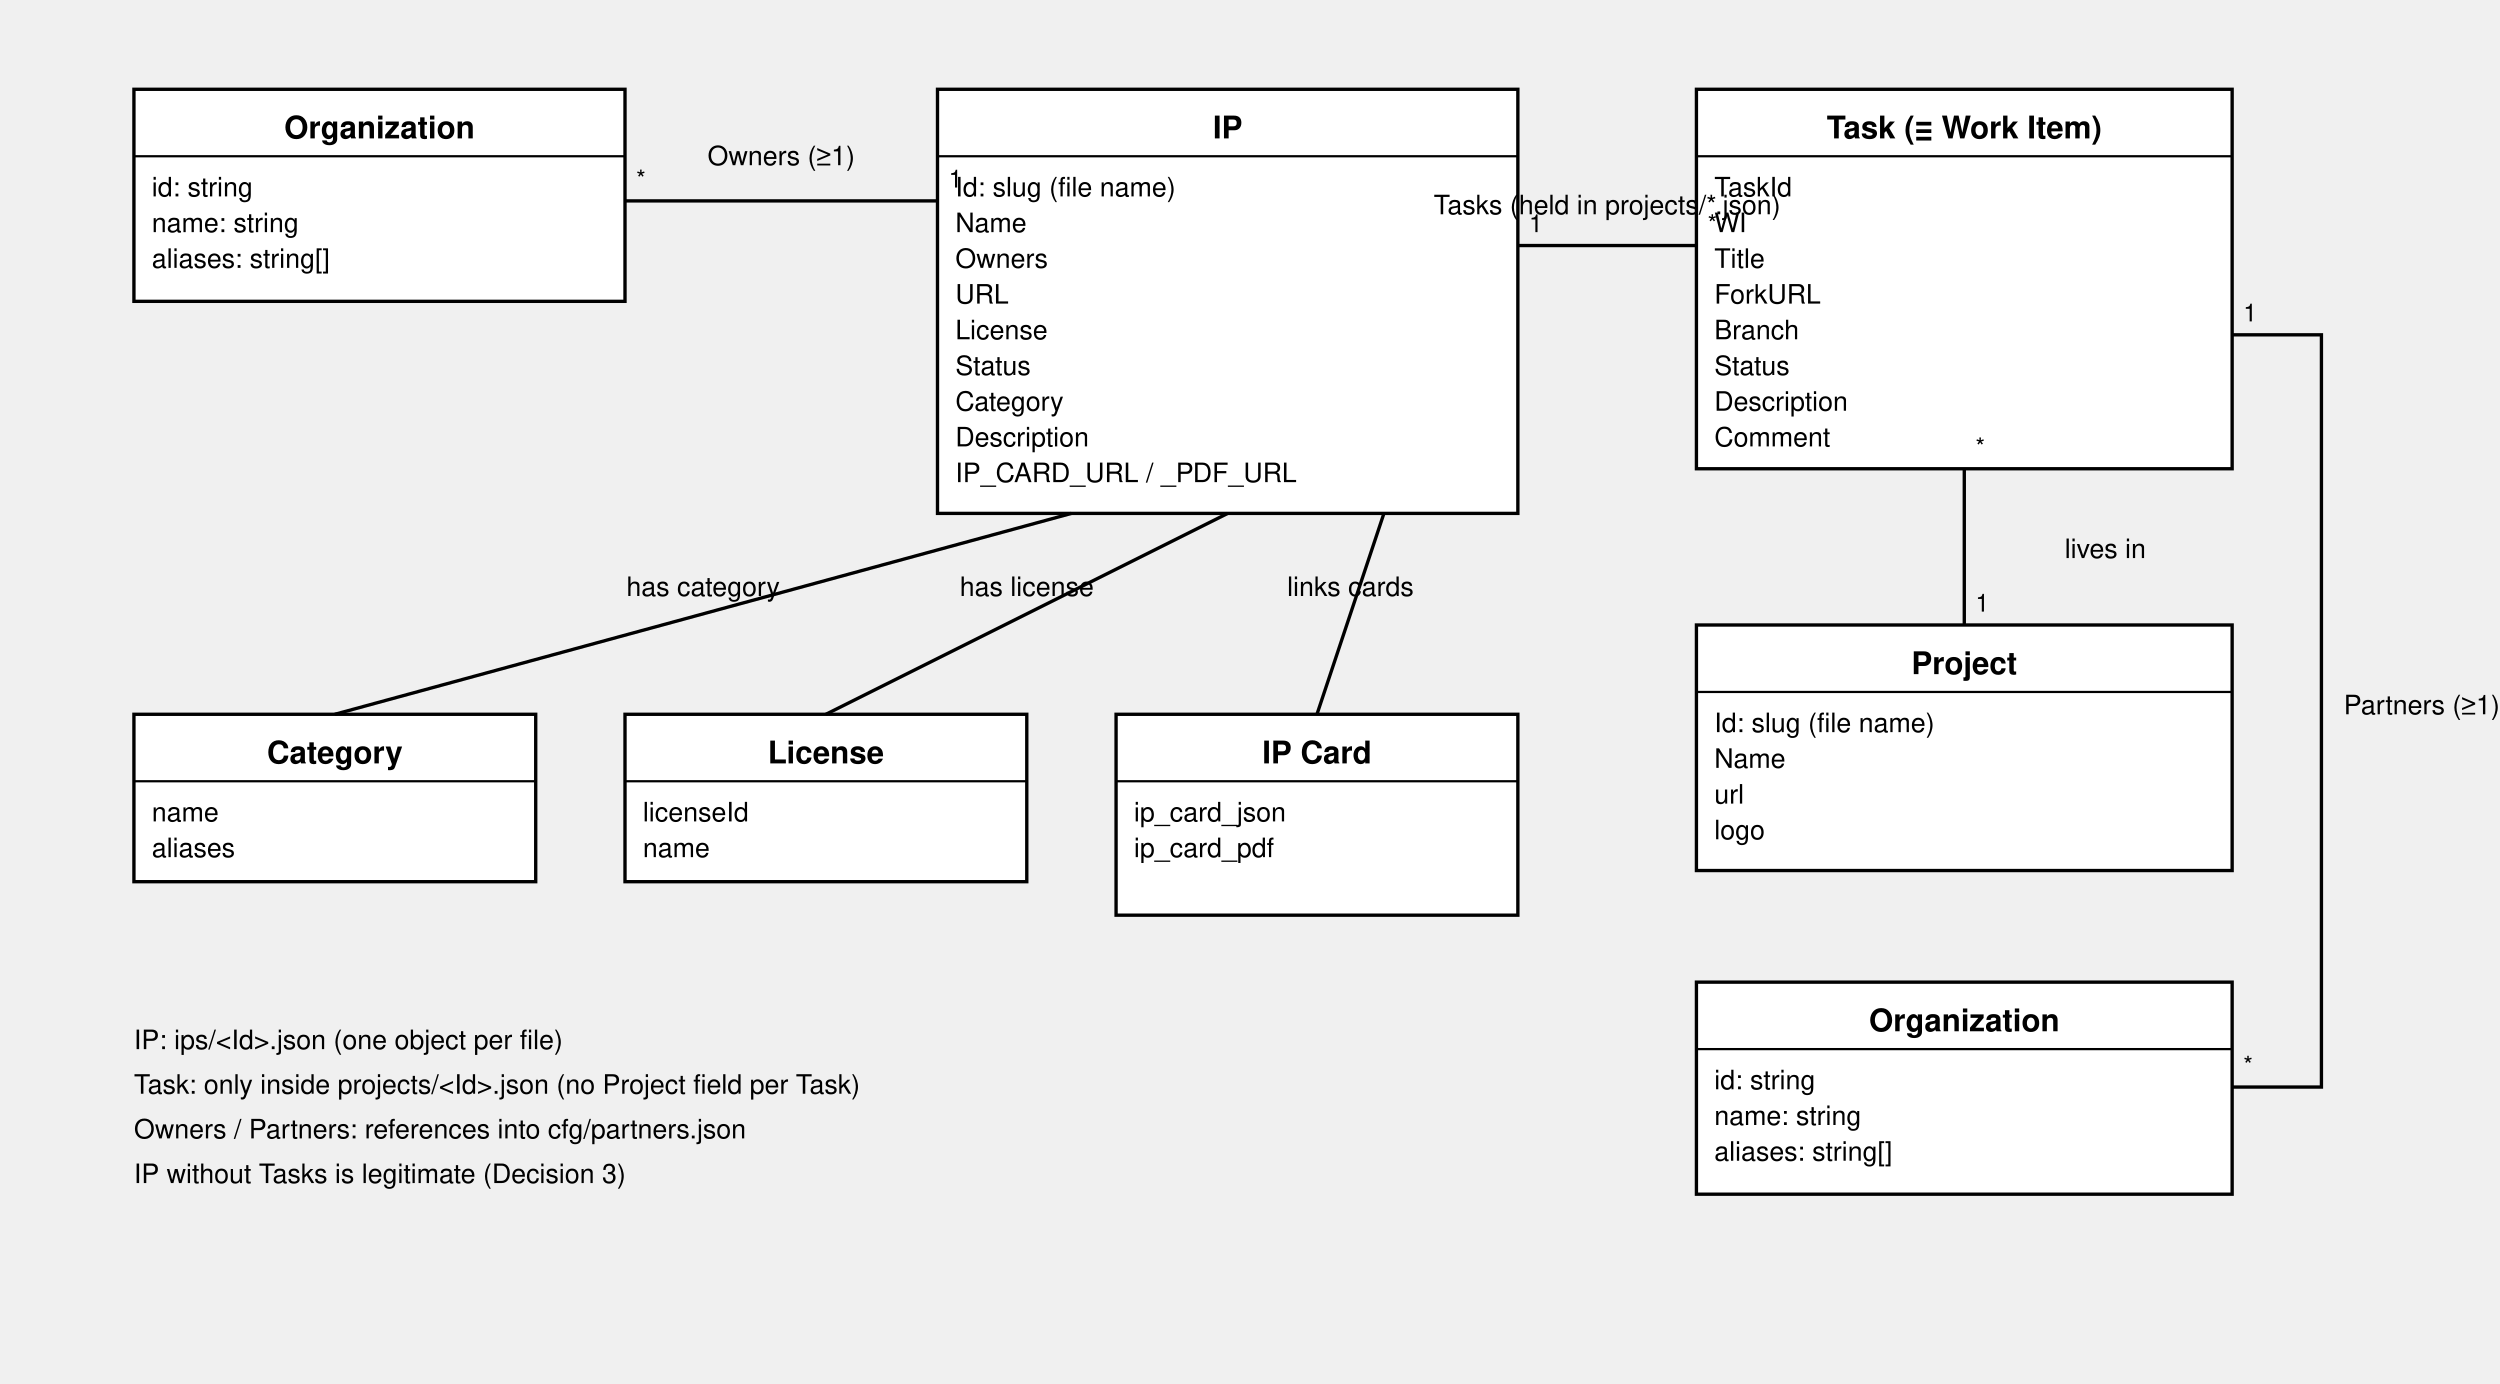
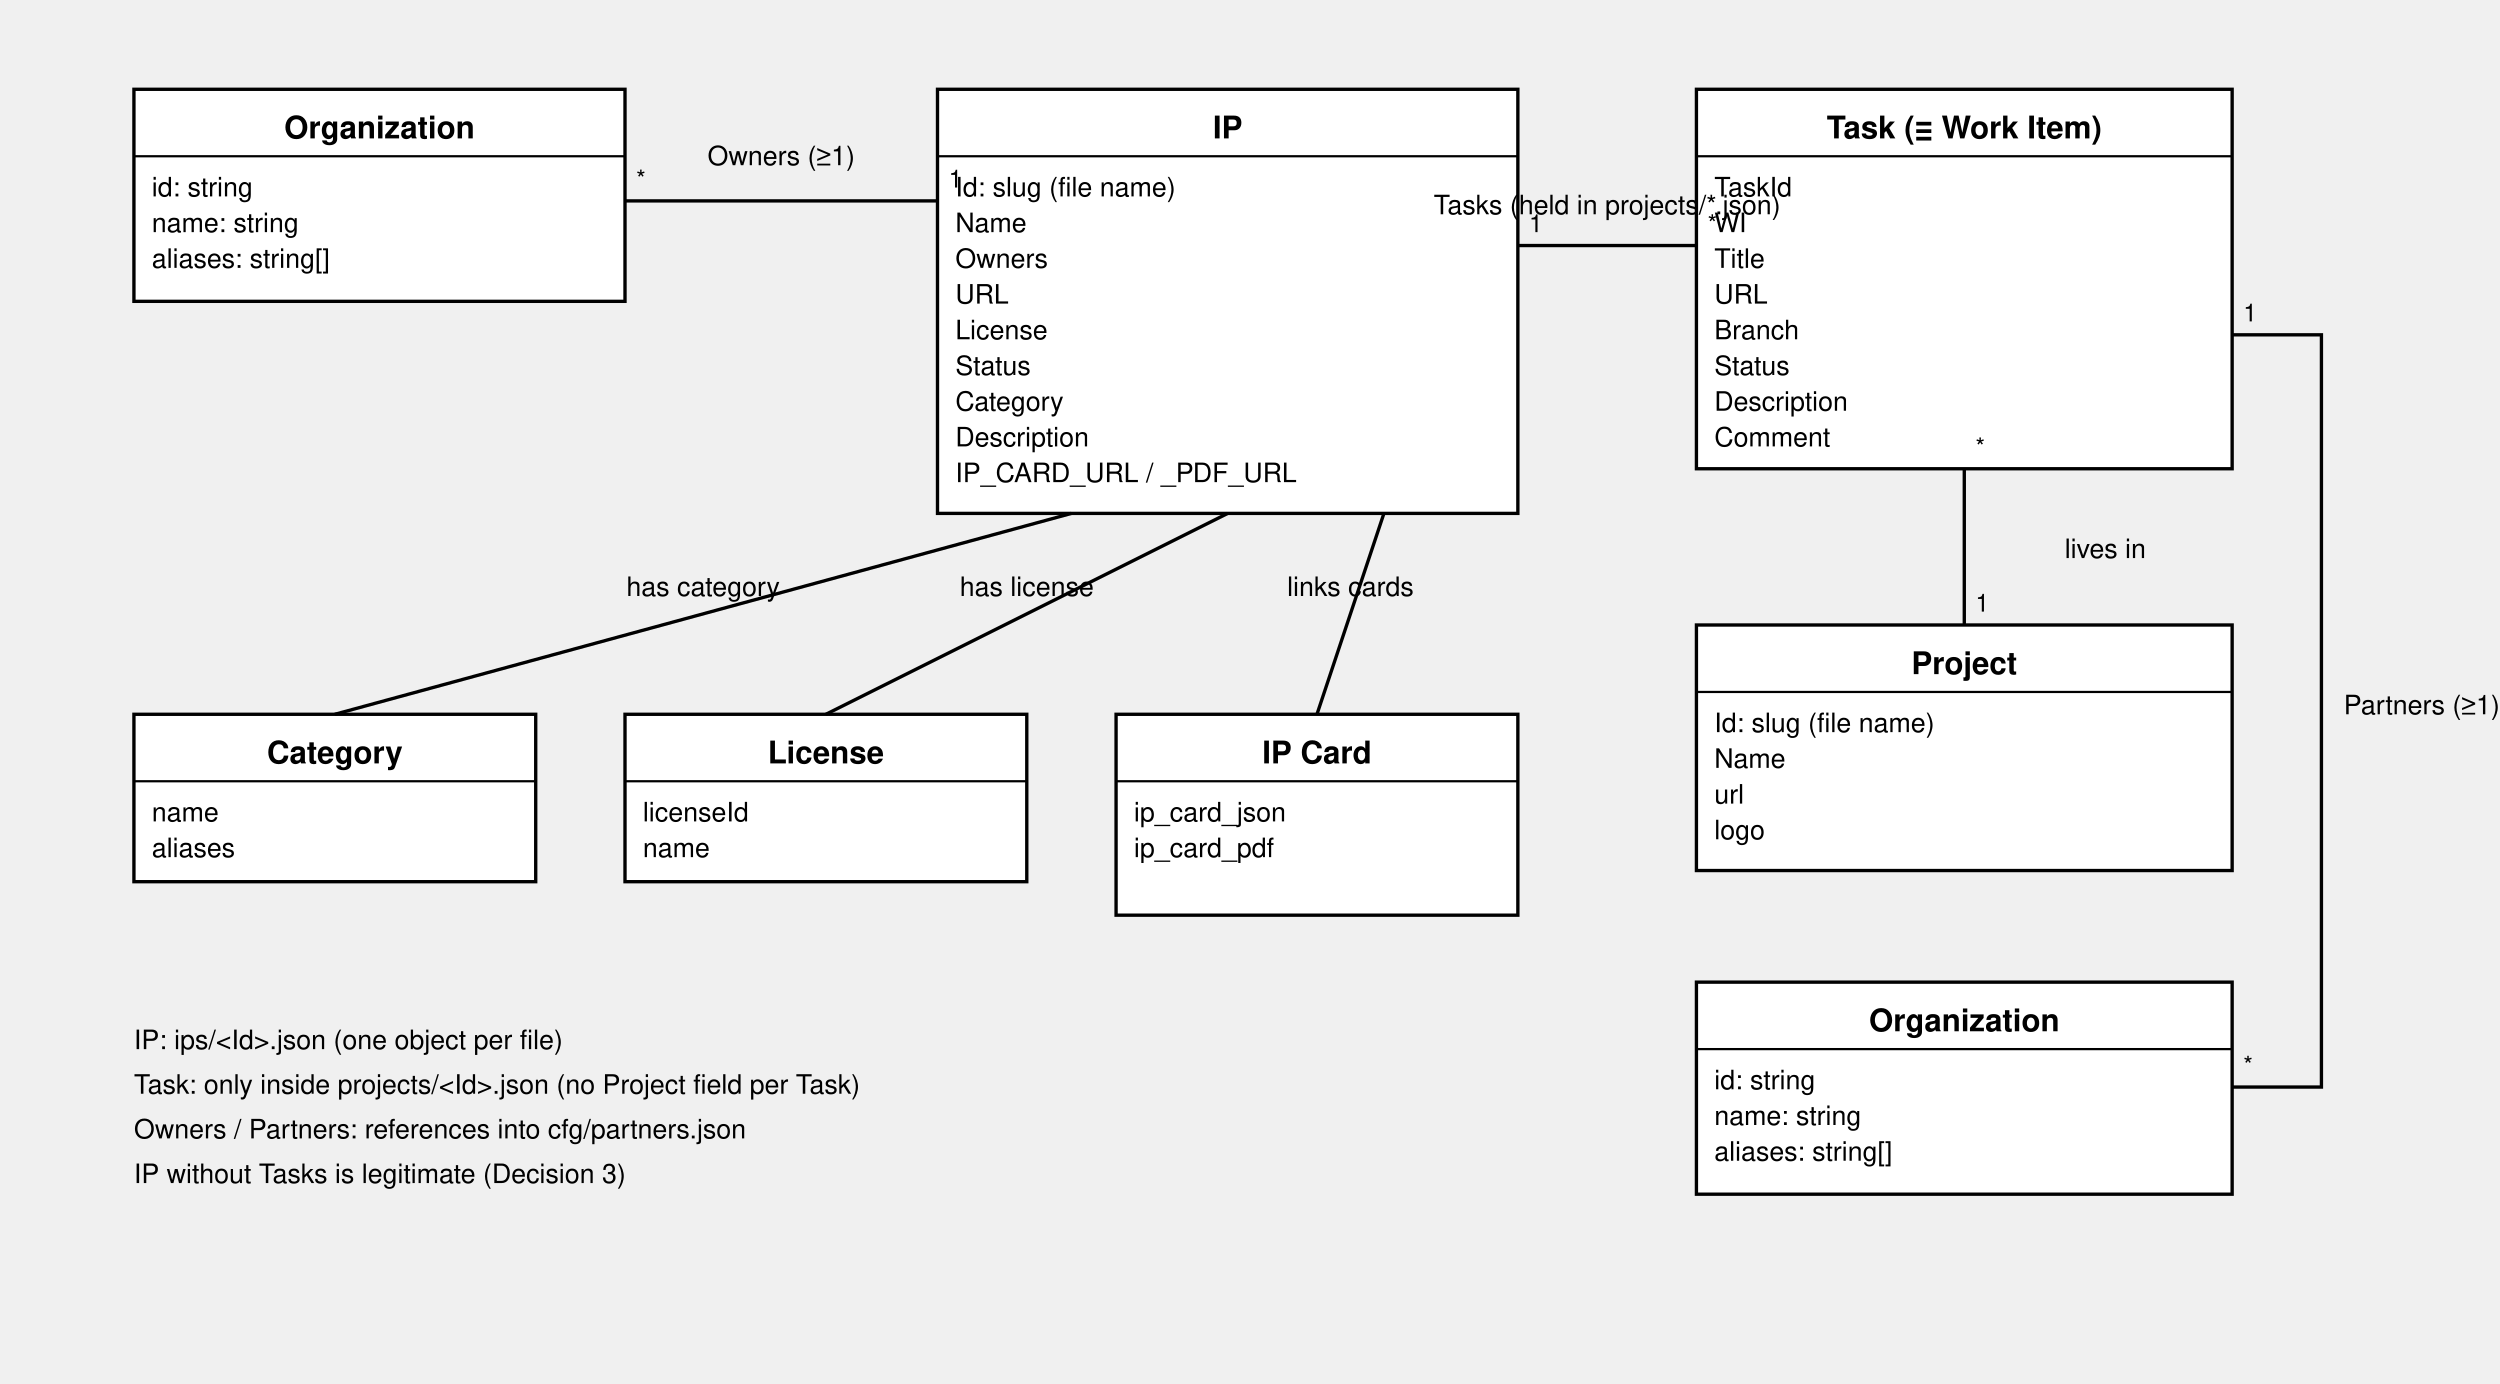
<svg xmlns="http://www.w3.org/2000/svg" width="1120px" height="620px" viewBox="0 0 1120 620">
  <g />
  <defs>
    <marker id="block" viewBox="0 0 10 10" refX="9" refY="5" markerWidth="8" markerHeight="8" orient="auto-start-reverse">
      <path d="M0,0 L10,5 L0,10 z" fill="#000000" />
    </marker>
    <marker id="open" viewBox="0 0 10 10" refX="9" refY="5" markerWidth="8" markerHeight="8" orient="auto-start-reverse">
      <path d="M0,0 L10,5 L0,10" stroke="#000000" stroke-width="1.5" fill="none" />
    </marker>
    <document type="text/xml" id="0">
      <mxfile host="app.diagrams.net" agent="UAP scripts/gen_diagrams.py" version="24.7.17">
        <diagram id="domain-model" name="Domain Model">
          <mxGraphModel dx="1000" dy="800" grid="0" gridSize="10" guides="1" tooltips="1" connect="1" arrows="1" fold="1" page="1" pageScale="1" pageWidth="1120" pageHeight="620" math="0" shadow="0">
            <root>
              <mxCell id="0" />
              <mxCell id="1" parent="0" />
              <mxCell id="c1" value="«class»&#10;Organization&#10;&#10;id: string&#10;name: string&#10;aliases: string[]" style="whiteSpace=wrap;html=1;align=left;verticalAlign=top;fontSize=12;" vertex="1" parent="1">
                <mxGeometry x="60" y="40" width="220" height="95" as="geometry" />
              </mxCell>
              <mxCell id="c2" value="«class»&#10;IP&#10;&#10;Id: slug (file name)&#10;Name&#10;Owners&#10;URL&#10;License&#10;Status&#10;Category&#10;Description&#10;IP_CARD_URL / _PDF_URL" style="whiteSpace=wrap;html=1;align=left;verticalAlign=top;fontSize=12;" vertex="1" parent="1">
                <mxGeometry x="420" y="40" width="260" height="190" as="geometry" />
              </mxCell>
-               <mxCell id="c3" value="«class»&#10;Task (≡ Work Item)&#10;&#10;TaskId&#10;WI&#10;Title&#10;ForkURL&#10;Branch&#10;Status&#10;Description&#10;Comment" style="whiteSpace=wrap;html=1;align=left;verticalAlign=top;fontSize=12;" vertex="1" parent="1">
+               <mxCell id="c3" value="«class»&#10;Task (≡ Work Item)&#10;&#10;TaskId&#10;WI&#10;Title&#10;URL&#10;Branch&#10;Status&#10;Description&#10;Comment" style="whiteSpace=wrap;html=1;align=left;verticalAlign=top;fontSize=12;" vertex="1" parent="1">
                <mxGeometry x="760" y="40" width="240" height="170" as="geometry" />
              </mxCell>
              <mxCell id="c4" value="«class»&#10;Project&#10;&#10;Id: slug (file name)&#10;Name&#10;url&#10;logo" style="whiteSpace=wrap;html=1;align=left;verticalAlign=top;fontSize=12;" vertex="1" parent="1">
                <mxGeometry x="760" y="280" width="240" height="110" as="geometry" />
              </mxCell>
              <mxCell id="c5" value="«class»&#10;Organization&#10;&#10;id: string&#10;name: string&#10;aliases: string[]" style="whiteSpace=wrap;html=1;align=left;verticalAlign=top;fontSize=12;" vertex="1" parent="1">
                <mxGeometry x="760" y="440" width="240" height="95" as="geometry" />
              </mxCell>
              <mxCell id="c6" value="«class»&#10;Category&#10;&#10;name&#10;aliases" style="whiteSpace=wrap;html=1;align=left;verticalAlign=top;fontSize=12;" vertex="1" parent="1">
                <mxGeometry x="60" y="320" width="180" height="75" as="geometry" />
              </mxCell>
              <mxCell id="c7" value="«class»&#10;License&#10;&#10;licenseId&#10;name" style="whiteSpace=wrap;html=1;align=left;verticalAlign=top;fontSize=12;" vertex="1" parent="1">
                <mxGeometry x="280" y="320" width="180" height="75" as="geometry" />
              </mxCell>
              <mxCell id="c8" value="«class»&#10;IP Card&#10;&#10;ip_card_json&#10;ip_card_pdf" style="whiteSpace=wrap;html=1;align=left;verticalAlign=top;fontSize=12;" vertex="1" parent="1">
                <mxGeometry x="500" y="320" width="180" height="90" as="geometry" />
              </mxCell>
              <mxCell id="c9" value="Owners (≥1)" style="edgeStyle=entityRelationEdgeStyle;html=1;endArrow=none;fontSize=12;" edge="1" parent="1" source="c1" target="c2">
                <mxGeometry relative="1" as="geometry" />
              </mxCell>
              <mxCell id="c10" value="*" style="text;html=1;align=left;fontSize=11;" vertex="1" parent="1">
                <mxGeometry x="286" y="66" width="30" height="20" as="geometry" />
              </mxCell>
              <mxCell id="c11" value="1" style="text;html=1;align=left;fontSize=11;" vertex="1" parent="1">
                <mxGeometry x="426" y="66" width="30" height="20" as="geometry" />
              </mxCell>
              <mxCell id="c12" value="Tasks (held in projects/*.json)" style="edgeStyle=entityRelationEdgeStyle;html=1;endArrow=none;fontSize=12;" edge="1" parent="1" source="c2" target="c3">
                <mxGeometry relative="1" as="geometry" />
              </mxCell>
              <mxCell id="c13" value="1" style="text;html=1;align=left;fontSize=11;" vertex="1" parent="1">
                <mxGeometry x="686" y="86" width="30" height="20" as="geometry" />
              </mxCell>
              <mxCell id="c14" value="*" style="text;html=1;align=left;fontSize=11;" vertex="1" parent="1">
                <mxGeometry x="766" y="86" width="30" height="20" as="geometry" />
              </mxCell>
              <mxCell id="c15" value="lives in" style="edgeStyle=entityRelationEdgeStyle;html=1;endArrow=none;fontSize=12;" edge="1" parent="1" source="c3" target="c4">
                <mxGeometry relative="1" as="geometry" />
              </mxCell>
              <mxCell id="c16" value="*" style="text;html=1;align=left;fontSize=11;" vertex="1" parent="1">
                <mxGeometry x="886" y="186" width="30" height="20" as="geometry" />
              </mxCell>
              <mxCell id="c17" value="1" style="text;html=1;align=left;fontSize=11;" vertex="1" parent="1">
                <mxGeometry x="886" y="186" width="30" height="20" as="geometry" />
              </mxCell>
              <mxCell id="c18" value="Partners (≥1)" style="edgeStyle=entityRelationEdgeStyle;html=1;endArrow=none;fontSize=12;" edge="1" parent="1" source="c3" target="c5">
                <mxGeometry relative="1" as="geometry">
                  <mxPoint as="wayPoint" x="1040" y="150" />
                  <mxPoint as="wayPoint" x="1040" y="487" />
                </mxGeometry>
              </mxCell>
              <mxCell id="c19" value="1" style="text;html=1;align=left;fontSize=11;" vertex="1" parent="1">
                <mxGeometry x="1006" y="126" width="30" height="20" as="geometry" />
              </mxCell>
              <mxCell id="c20" value="*" style="text;html=1;align=left;fontSize=11;" vertex="1" parent="1">
                <mxGeometry x="1006" y="126" width="30" height="20" as="geometry" />
              </mxCell>
              <mxCell id="c21" value="has category" style="edgeStyle=entityRelationEdgeStyle;html=1;endArrow=none;fontSize=12;" edge="1" parent="1" source="c2" target="c6">
                <mxGeometry relative="1" as="geometry" />
              </mxCell>
              <mxCell id="c22" value="has license" style="edgeStyle=entityRelationEdgeStyle;html=1;endArrow=none;fontSize=12;" edge="1" parent="1" source="c2" target="c7">
                <mxGeometry relative="1" as="geometry" />
              </mxCell>
              <mxCell id="c23" value="links cards" style="edgeStyle=entityRelationEdgeStyle;html=1;endArrow=none;fontSize=12;" edge="1" parent="1" source="c2" target="c8">
                <mxGeometry relative="1" as="geometry" />
              </mxCell>
              <mxCell id="c24" value="IP: ips/&lt;Id&gt;.json (one object per file)" style="text;html=1;align=left;fontSize=12;" vertex="1" parent="1">
                <mxGeometry x="60" y="470" width="400" height="30" as="geometry" />
              </mxCell>
              <mxCell id="c25" value="Task: only inside projects/&lt;Id&gt;.json (no Project field per Task)" style="text;html=1;align=left;fontSize=12;" vertex="1" parent="1">
                <mxGeometry x="60" y="490" width="400" height="30" as="geometry" />
              </mxCell>
              <mxCell id="c26" value="Owners / Partners: references into cfg/partners.json" style="text;html=1;align=left;fontSize=12;" vertex="1" parent="1">
                <mxGeometry x="60" y="510" width="400" height="30" as="geometry" />
              </mxCell>
              <mxCell id="c27" value="IP without Tasks is legitimate (Decision 3)" style="text;html=1;align=left;fontSize=12;" vertex="1" parent="1">
                <mxGeometry x="60" y="530" width="400" height="30" as="geometry" />
              </mxCell>
            </root>
          </mxGraphModel>
        </diagram>
      </mxfile>
    </document>
  </defs>
  <switch>
    <g id="page-1">
      <rect x="60" y="40" width="220" height="95" fill="#ffffff" stroke="#000000" stroke-width="1.5" />
      <text x="170.0" y="62" font-family="Helvetica" font-size="14" font-weight="bold" fill="#000000" text-anchor="middle">Organization</text>
      <line x1="60" y1="70" x2="280" y2="70" stroke="#000000" stroke-width="1" />
      <text x="68" y="88" font-family="Helvetica" font-size="12" fill="#000000" text-anchor="start">id: string</text>
      <text x="68" y="104" font-family="Helvetica" font-size="12" fill="#000000" text-anchor="start">name: string</text>
      <text x="68" y="120" font-family="Helvetica" font-size="12" fill="#000000" text-anchor="start">aliases: string[]</text>
      <rect x="420" y="40" width="260" height="190" fill="#ffffff" stroke="#000000" stroke-width="1.5" />
      <text x="550.0" y="62" font-family="Helvetica" font-size="14" font-weight="bold" fill="#000000" text-anchor="middle">IP</text>
      <line x1="420" y1="70" x2="680" y2="70" stroke="#000000" stroke-width="1" />
      <text x="428" y="88" font-family="Helvetica" font-size="12" fill="#000000" text-anchor="start">Id: slug (file name)</text>
      <text x="428" y="104" font-family="Helvetica" font-size="12" fill="#000000" text-anchor="start">Name</text>
      <text x="428" y="120" font-family="Helvetica" font-size="12" fill="#000000" text-anchor="start">Owners</text>
      <text x="428" y="136" font-family="Helvetica" font-size="12" fill="#000000" text-anchor="start">URL</text>
      <text x="428" y="152" font-family="Helvetica" font-size="12" fill="#000000" text-anchor="start">License</text>
      <text x="428" y="168" font-family="Helvetica" font-size="12" fill="#000000" text-anchor="start">Status</text>
      <text x="428" y="184" font-family="Helvetica" font-size="12" fill="#000000" text-anchor="start">Category</text>
      <text x="428" y="200" font-family="Helvetica" font-size="12" fill="#000000" text-anchor="start">Description</text>
      <text x="428" y="216" font-family="Helvetica" font-size="12" fill="#000000" text-anchor="start">IP_CARD_URL / _PDF_URL</text>
      <rect x="760" y="40" width="240" height="170" fill="#ffffff" stroke="#000000" stroke-width="1.5" />
      <text x="880.0" y="62" font-family="Helvetica" font-size="14" font-weight="bold" fill="#000000" text-anchor="middle">Task (≡ Work Item)</text>
      <line x1="760" y1="70" x2="1000" y2="70" stroke="#000000" stroke-width="1" />
      <text x="768" y="88" font-family="Helvetica" font-size="12" fill="#000000" text-anchor="start">TaskId</text>
      <text x="768" y="104" font-family="Helvetica" font-size="12" fill="#000000" text-anchor="start">WI</text>
      <text x="768" y="120" font-family="Helvetica" font-size="12" fill="#000000" text-anchor="start">Title</text>
-       <text x="768" y="136" font-family="Helvetica" font-size="12" fill="#000000" text-anchor="start">ForkURL</text>
+       <text x="768" y="136" font-family="Helvetica" font-size="12" fill="#000000" text-anchor="start">URL</text>
      <text x="768" y="152" font-family="Helvetica" font-size="12" fill="#000000" text-anchor="start">Branch</text>
      <text x="768" y="168" font-family="Helvetica" font-size="12" fill="#000000" text-anchor="start">Status</text>
      <text x="768" y="184" font-family="Helvetica" font-size="12" fill="#000000" text-anchor="start">Description</text>
      <text x="768" y="200" font-family="Helvetica" font-size="12" fill="#000000" text-anchor="start">Comment</text>
      <rect x="760" y="280" width="240" height="110" fill="#ffffff" stroke="#000000" stroke-width="1.5" />
      <text x="880.0" y="302" font-family="Helvetica" font-size="14" font-weight="bold" fill="#000000" text-anchor="middle">Project</text>
      <line x1="760" y1="310" x2="1000" y2="310" stroke="#000000" stroke-width="1" />
      <text x="768" y="328" font-family="Helvetica" font-size="12" fill="#000000" text-anchor="start">Id: slug (file name)</text>
      <text x="768" y="344" font-family="Helvetica" font-size="12" fill="#000000" text-anchor="start">Name</text>
      <text x="768" y="360" font-family="Helvetica" font-size="12" fill="#000000" text-anchor="start">url</text>
      <text x="768" y="376" font-family="Helvetica" font-size="12" fill="#000000" text-anchor="start">logo</text>
      <rect x="760" y="440" width="240" height="95" fill="#ffffff" stroke="#000000" stroke-width="1.5" />
      <text x="880.0" y="462" font-family="Helvetica" font-size="14" font-weight="bold" fill="#000000" text-anchor="middle">Organization</text>
      <line x1="760" y1="470" x2="1000" y2="470" stroke="#000000" stroke-width="1" />
      <text x="768" y="488" font-family="Helvetica" font-size="12" fill="#000000" text-anchor="start">id: string</text>
      <text x="768" y="504" font-family="Helvetica" font-size="12" fill="#000000" text-anchor="start">name: string</text>
      <text x="768" y="520" font-family="Helvetica" font-size="12" fill="#000000" text-anchor="start">aliases: string[]</text>
      <rect x="60" y="320" width="180" height="75" fill="#ffffff" stroke="#000000" stroke-width="1.5" />
      <text x="150.0" y="342" font-family="Helvetica" font-size="14" font-weight="bold" fill="#000000" text-anchor="middle">Category</text>
      <line x1="60" y1="350" x2="240" y2="350" stroke="#000000" stroke-width="1" />
      <text x="68" y="368" font-family="Helvetica" font-size="12" fill="#000000" text-anchor="start">name</text>
      <text x="68" y="384" font-family="Helvetica" font-size="12" fill="#000000" text-anchor="start">aliases</text>
      <rect x="280" y="320" width="180" height="75" fill="#ffffff" stroke="#000000" stroke-width="1.5" />
      <text x="370.0" y="342" font-family="Helvetica" font-size="14" font-weight="bold" fill="#000000" text-anchor="middle">License</text>
      <line x1="280" y1="350" x2="460" y2="350" stroke="#000000" stroke-width="1" />
      <text x="288" y="368" font-family="Helvetica" font-size="12" fill="#000000" text-anchor="start">licenseId</text>
      <text x="288" y="384" font-family="Helvetica" font-size="12" fill="#000000" text-anchor="start">name</text>
      <rect x="500" y="320" width="180" height="90" fill="#ffffff" stroke="#000000" stroke-width="1.5" />
      <text x="590.0" y="342" font-family="Helvetica" font-size="14" font-weight="bold" fill="#000000" text-anchor="middle">IP Card</text>
      <line x1="500" y1="350" x2="680" y2="350" stroke="#000000" stroke-width="1" />
      <text x="508" y="368" font-family="Helvetica" font-size="12" fill="#000000" text-anchor="start">ip_card_json</text>
      <text x="508" y="384" font-family="Helvetica" font-size="12" fill="#000000" text-anchor="start">ip_card_pdf</text>
      <path d="M280,90 L420,90" stroke="#000000" stroke-width="1.5" fill="none" />
      <text x="350.0" y="74" font-family="Helvetica" font-size="12" fill="#000000" text-anchor="middle">Owners (≥1)</text>
      <text x="285" y="84" font-family="Helvetica" font-size="11" fill="#000000" text-anchor="start">*</text>
      <text x="425" y="84" font-family="Helvetica" font-size="11" fill="#000000" text-anchor="start">1</text>
      <path d="M680,110 L760,110" stroke="#000000" stroke-width="1.5" fill="none" />
      <text x="720.0" y="96" font-family="Helvetica" font-size="12" fill="#000000" text-anchor="middle">Tasks (held in projects/*.json)</text>
      <text x="685" y="104" font-family="Helvetica" font-size="11" fill="#000000" text-anchor="start">1</text>
      <text x="765" y="104" font-family="Helvetica" font-size="11" fill="#000000" text-anchor="start">*</text>
      <path d="M880,210 L880,280" stroke="#000000" stroke-width="1.5" fill="none" />
      <text x="925" y="250" font-family="Helvetica" font-size="12" fill="#000000" text-anchor="start">lives in</text>
      <text x="885" y="204" font-family="Helvetica" font-size="11" fill="#000000" text-anchor="start">*</text>
      <text x="885" y="274" font-family="Helvetica" font-size="11" fill="#000000" text-anchor="start">1</text>
      <path d="M1000,150 L1040,150 L1040,487 L1000,487" stroke="#000000" stroke-width="1.5" fill="none" />
      <text x="1050" y="320" font-family="Helvetica" font-size="12" fill="#000000" text-anchor="start">Partners (≥1)</text>
      <text x="1005" y="144" font-family="Helvetica" font-size="11" fill="#000000" text-anchor="start">1</text>
      <text x="1005" y="481" font-family="Helvetica" font-size="11" fill="#000000" text-anchor="start">*</text>
      <path d="M480,230 L150,320" stroke="#000000" stroke-width="1.5" fill="none" />
      <text x="315.0" y="267.0" font-family="Helvetica" font-size="12" fill="#000000" text-anchor="middle">has category</text>
      <path d="M550,230 L370,320" stroke="#000000" stroke-width="1.5" fill="none" />
      <text x="460.0" y="267.0" font-family="Helvetica" font-size="12" fill="#000000" text-anchor="middle">has license</text>
      <path d="M620,230 L590,320" stroke="#000000" stroke-width="1.5" fill="none" />
      <text x="605.0" y="267.0" font-family="Helvetica" font-size="12" fill="#000000" text-anchor="middle">links cards</text>
      <text x="60" y="470" font-family="Helvetica" font-size="12" fill="#000000" text-anchor="start">IP: ips/&lt;Id&gt;.json (one object per file)</text>
      <text x="60" y="490" font-family="Helvetica" font-size="12" fill="#000000" text-anchor="start">Task: only inside projects/&lt;Id&gt;.json (no Project field per Task)</text>
      <text x="60" y="510" font-family="Helvetica" font-size="12" fill="#000000" text-anchor="start">Owners / Partners: references into cfg/partners.json</text>
      <text x="60" y="530" font-family="Helvetica" font-size="12" fill="#000000" text-anchor="start">IP without Tasks is legitimate (Decision 3)</text>
    </g>
    <text x="0" y="616">This file contains an embedded draw.io SVG diagram (see the mxfile element in the defs section).</text>
  </switch>
</svg>
